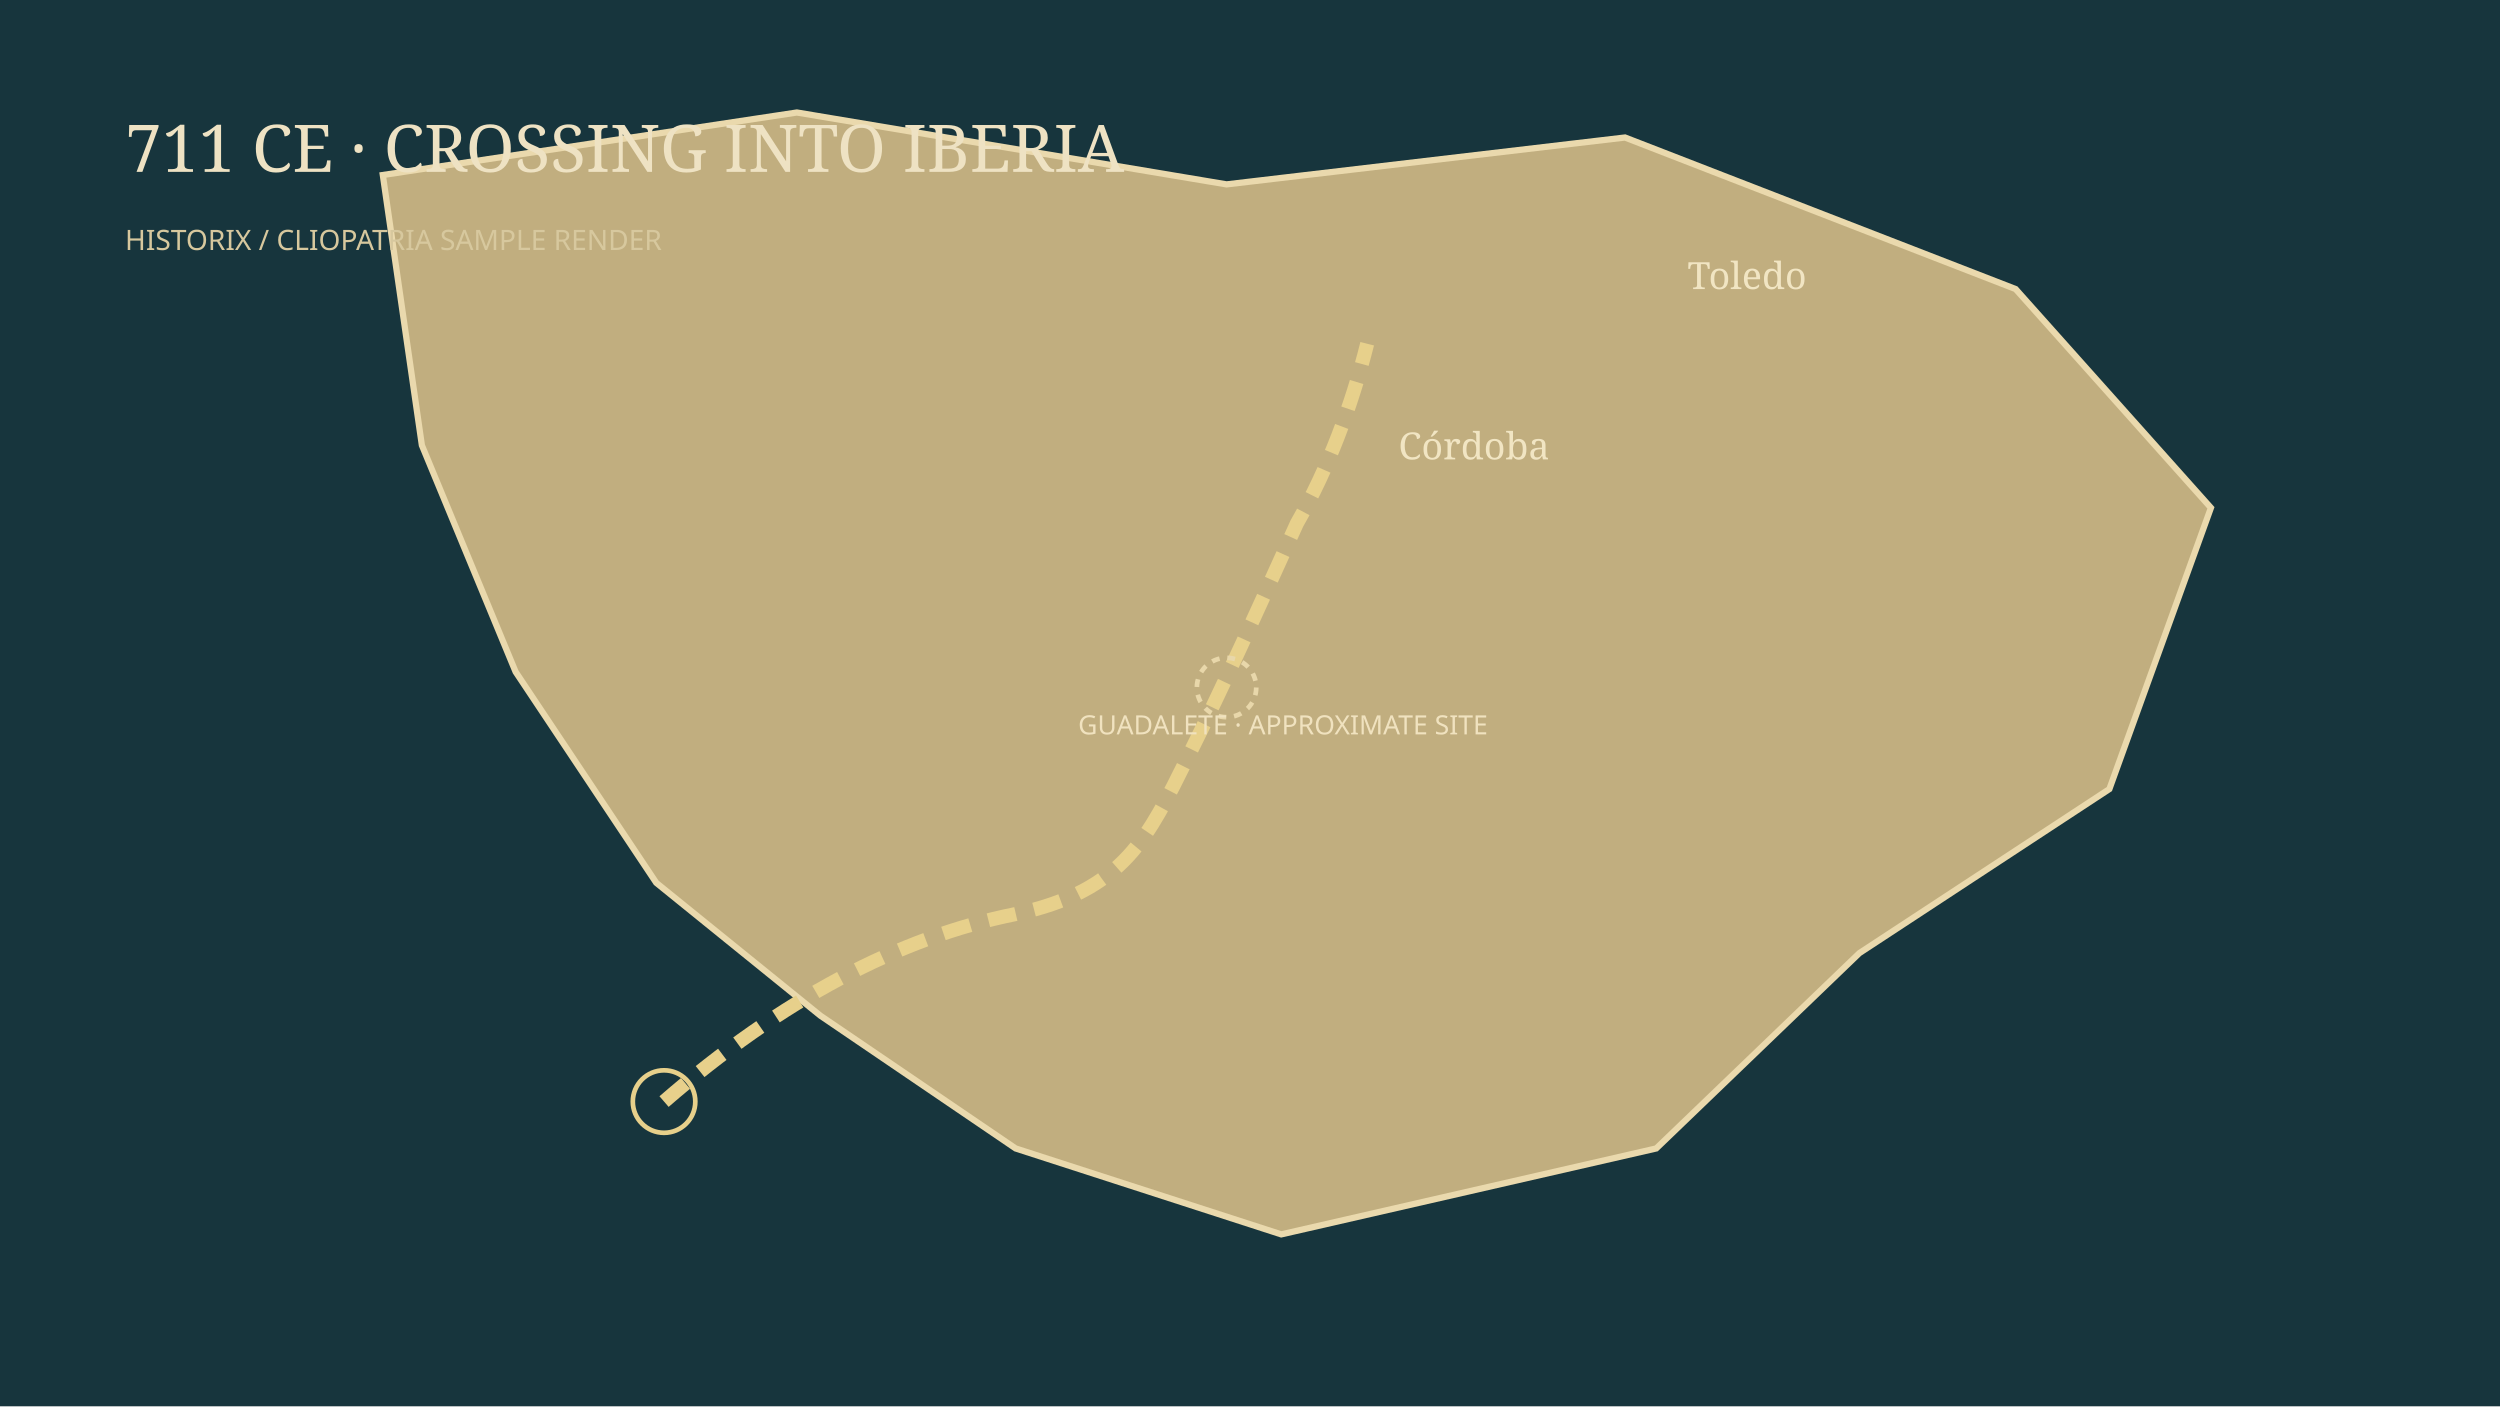
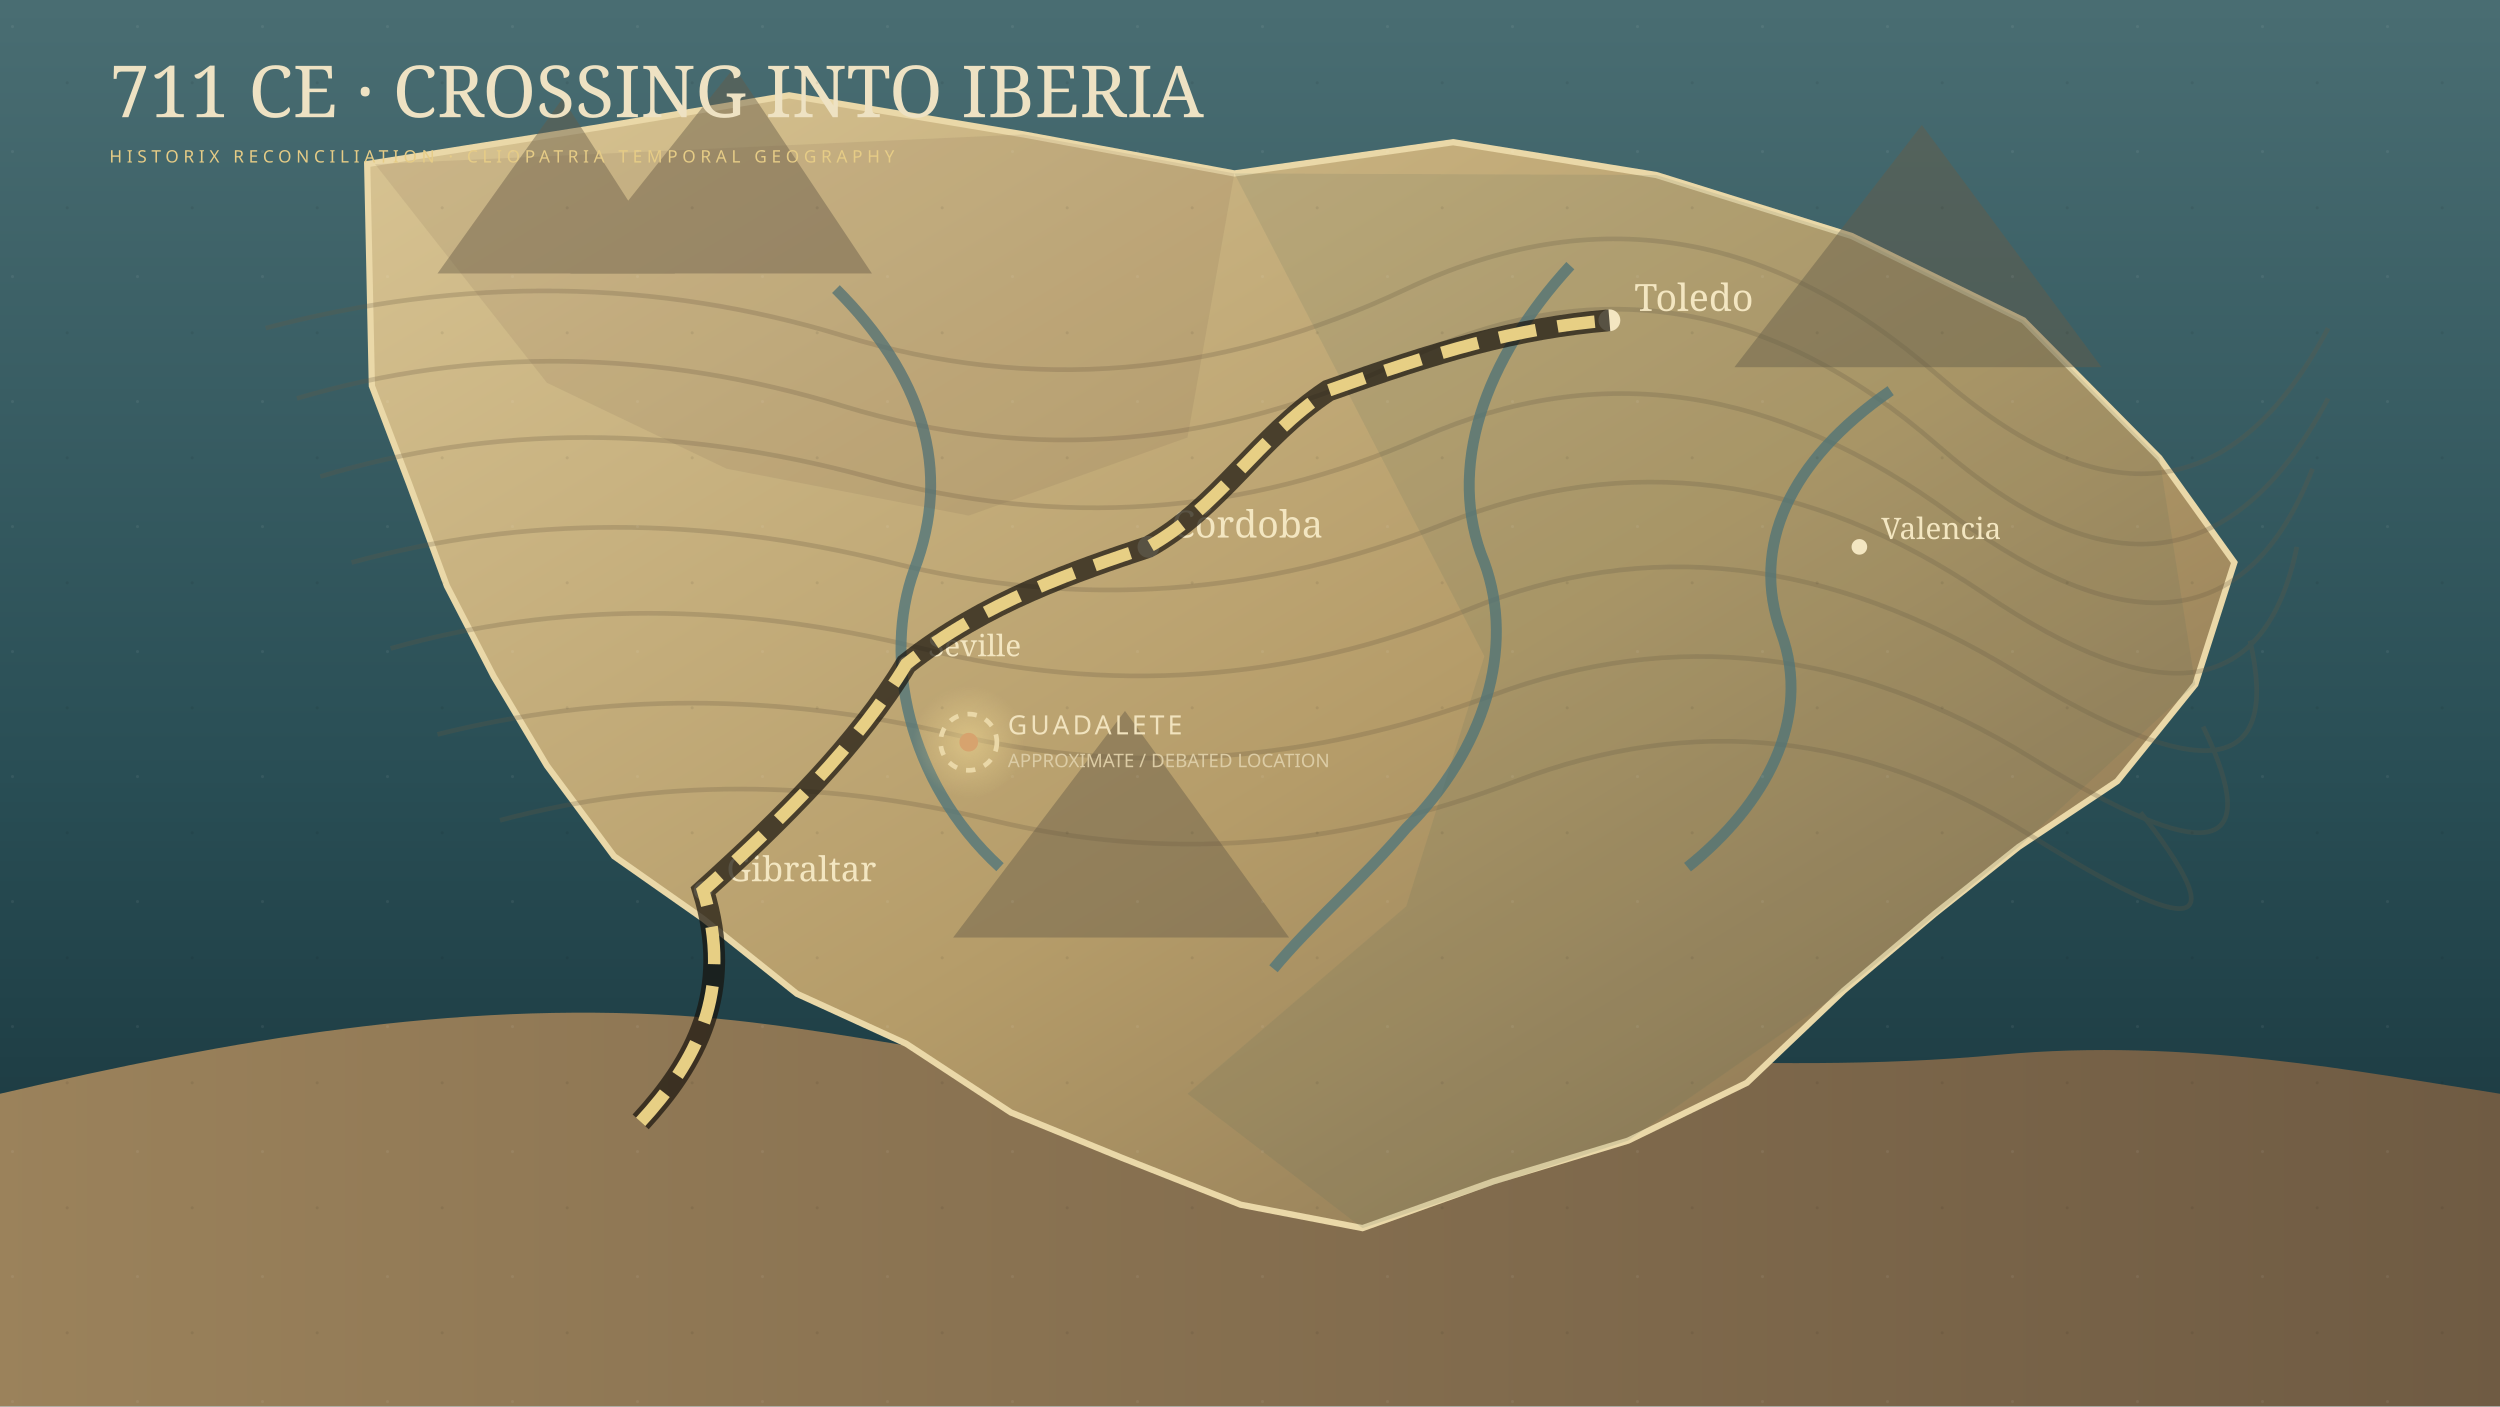
<svg xmlns="http://www.w3.org/2000/svg" viewBox="0 0 1600 900">
-   <rect width="1600" height="900" fill="#17353d" />
-   <path d="M245 112L510 72L785 118L1040 88L1290 185L1415 325L1350 505L1190 610L1060 735L820 790L650 735L525 650L420 565L330 430L270 285Z" fill="#c1ae7f" stroke="#ead9ad" stroke-width="4" />
-   <path d="M425 705C500 640 575 600 650 585C720 570 735 535 760 485C785 435 805 390 830 335C850 300 865 260 875 220" fill="none" stroke="#e7d08b" stroke-width="9" stroke-dasharray="18 12" />
-   <circle cx="425" cy="705" r="20" fill="none" stroke="#e7d08b" stroke-width="3" />
-   <circle cx="785" cy="440" r="19" fill="none" stroke="#e8d7aa" stroke-width="3" stroke-dasharray="5 5" />
-   <text x="80" y="110" fill="#eee2c3" font-family="Georgia" font-size="42">711 CE · CROSSING INTO IBERIA</text>
-   <text x="80" y="160" fill="#d7c89e" font-family="system-ui" font-size="18">HISTORIX / CLIOPATRIA SAMPLE RENDER</text>
-   <text x="895" y="294" fill="#f1e5c3" font-family="Georgia" font-size="24">Córdoba</text>
-   <text x="1080" y="185" fill="#f1e5c3" font-family="Georgia" font-size="24">Toledo</text>
-   <text x="690" y="470" fill="#f0e2bf" font-family="system-ui" font-size="17">GUADALETE · APPROXIMATE SITE</text>
+   <defs>
+     <linearGradient id="sea" x1="0" y1="0" x2="0" y2="1">
+       <stop stop-color="#496d72" />
+       <stop offset=".55" stop-color="#294e55" />
+       <stop offset="1" stop-color="#142e35" />
+     </linearGradient>
+     <linearGradient id="land" x1="0" y1="0" x2="1" y2="1">
+       <stop stop-color="#d8c493" />
+       <stop offset=".55" stop-color="#b59c69" />
+       <stop offset="1" stop-color="#806c4e" />
+     </linearGradient>
+     <linearGradient id="north">
+       <stop stop-color="#9b825b" />
+       <stop offset="1" stop-color="#6f5b43" />
+     </linearGradient>
+     <radialGradient id="glow">
+       <stop stop-color="#f1d995" stop-opacity=".55" />
+       <stop offset="1" stop-color="#f1d995" stop-opacity="0" />
+     </radialGradient>
+     <pattern id="grain" width="80" height="80" patternUnits="userSpaceOnUse">
+       <circle cx="8" cy="17" r="1" fill="#fff" opacity=".06" />
+       <circle cx="43" cy="53" r="1" fill="#000" opacity=".07" />
+     </pattern>
+   </defs>
+   <rect width="1600" height="900" fill="url(#sea)" />
+   <path d="M0 700C150 665 290 641 435 650C560 658 680 699 815 685C980 667 1120 690 1280 675C1400 664 1510 686 1600 700V900H0Z" fill="url(#north)" />
+   <path d="M235 105L380 82 505 61 655 86 790 111 930 91 1060 112 1185 151 1295 205 1382 293 1430 360 1405 438 1355 500 1292 542 1238 585 1180 634 1118 693 1042 730 956 756 872 786 794 771 718 741 647 712 580 668 510 636 450 588 393 548 350 490 316 433 286 375 262 310 238 247Z" fill="url(#land)" stroke="#ead8a8" stroke-width="4" />
+   <g fill="#665b46" opacity=".45">
+     <path d="M280 175l80-112 72 112z" />
+     <path d="M365 175l105-132 88 132z" />
+     <path d="M1110 235l120-155 115 155z" />
+     <path d="M610 600l110-145 105 145z" />
+   </g>
+   <g fill="none" stroke="#665941" stroke-width="3" opacity=".25">
+     <path d="M170 210Q360 160 540 215T900 185T1240 240T1490 210" />
+     <path d="M190 255Q360 205 540 260T900 230T1240 285T1490 255" />
+     <path d="M205 305Q370 255 555 305T910 280T1250 330T1480 300" />
+     <path d="M225 360Q390 315 570 360T925 335T1270 380T1470 350" />
+     <path d="M250 415Q410 370 590 415T940 390T1290 430T1440 410" />
+     <path d="M280 470Q440 430 610 470T955 445T1300 485T1410 465" />
+     <path d="M320 525Q470 485 635 525T970 500T1300 535T1370 520" />
+   </g>
+   <g fill="none" stroke="#52777a" stroke-width="7" opacity=".8">
+     <path d="M535 185C590 240 610 300 585 365C565 420 580 500 640 555" />
+     <path d="M1005 170C950 230 925 300 950 360C970 415 950 480 900 530C870 565 840 590 815 620" />
+     <path d="M1210 250C1145 295 1120 350 1140 405C1160 460 1130 515 1080 555" />
+   </g>
+   <path d="M240 105L655 86 790 111 760 280 620 330 465 300 350 245Z" fill="#6d5946" opacity=".12" />
+   <path d="M790 111L1060 112 1185 151 1295 205 1382 293 1405 438 1292 542 1180 634 1042 730 872 786 760 700 900 580 950 420Z" fill="#4e6657" opacity=".13" />
+   <g fill="#f3e6c1" font-family="Georgia">
+     <text x="465" y="564" font-size="22">Gibraltar</text>
+     <text x="750" y="344" font-size="24">Córdoba</text>
+     <text x="1046" y="199" font-size="24">Toledo</text>
+     <text x="594" y="420" font-size="19">Seville</text>
+     <text x="1204" y="345" font-size="19">Valencia</text>
+   </g>
+   <g fill="#f3e6c1">
+     <circle cx="450" cy="570" r="6" />
+     <circle cx="735" cy="350" r="7" />
+     <circle cx="1030" cy="205" r="7" />
+     <circle cx="580" cy="425" r="5" />
+     <circle cx="1190" cy="350" r="5" />
+   </g>
+   <path d="M410 718C445 680 470 635 450 570C500 525 550 475 580 425C630 385 690 365 735 350C780 325 805 280 850 250C920 225 970 210 1030 205" fill="none" stroke="#17130d" stroke-width="14" opacity=".7" />
+   <path d="M410 718C445 680 470 635 450 570C500 525 550 475 580 425C630 385 690 365 735 350C780 325 805 280 850 250C920 225 970 210 1030 205" fill="none" stroke="#e7cf84" stroke-width="8" stroke-dasharray="24 14" />
+   <circle cx="620" cy="475" r="36" fill="url(#glow)" />
+   <circle cx="620" cy="475" r="18" fill="none" stroke="#ead8a8" stroke-width="3" stroke-dasharray="6 6" />
+   <circle cx="620" cy="475" r="6" fill="#d7a36e" />
+   <text x="645" y="470" fill="#f1e3be" font-family="system-ui" font-size="17" letter-spacing="2">GUADALETE</text>
+   <text x="645" y="491" fill="#dccca5" font-family="system-ui" font-size="12">APPROXIMATE / DEBATED LOCATION</text>
+   <text x="70" y="75" fill="#eee2c3" font-family="Georgia" font-size="46">711 CE · CROSSING INTO IBERIA</text>
+   <text x="70" y="104" fill="#e6cc86" font-family="system-ui" font-size="11" letter-spacing="3">HISTORIX RECONCILIATION · CLIOPATRIA TEMPORAL GEOGRAPHY</text>
+   <rect width="1600" height="900" fill="url(#grain)" />
</svg>
